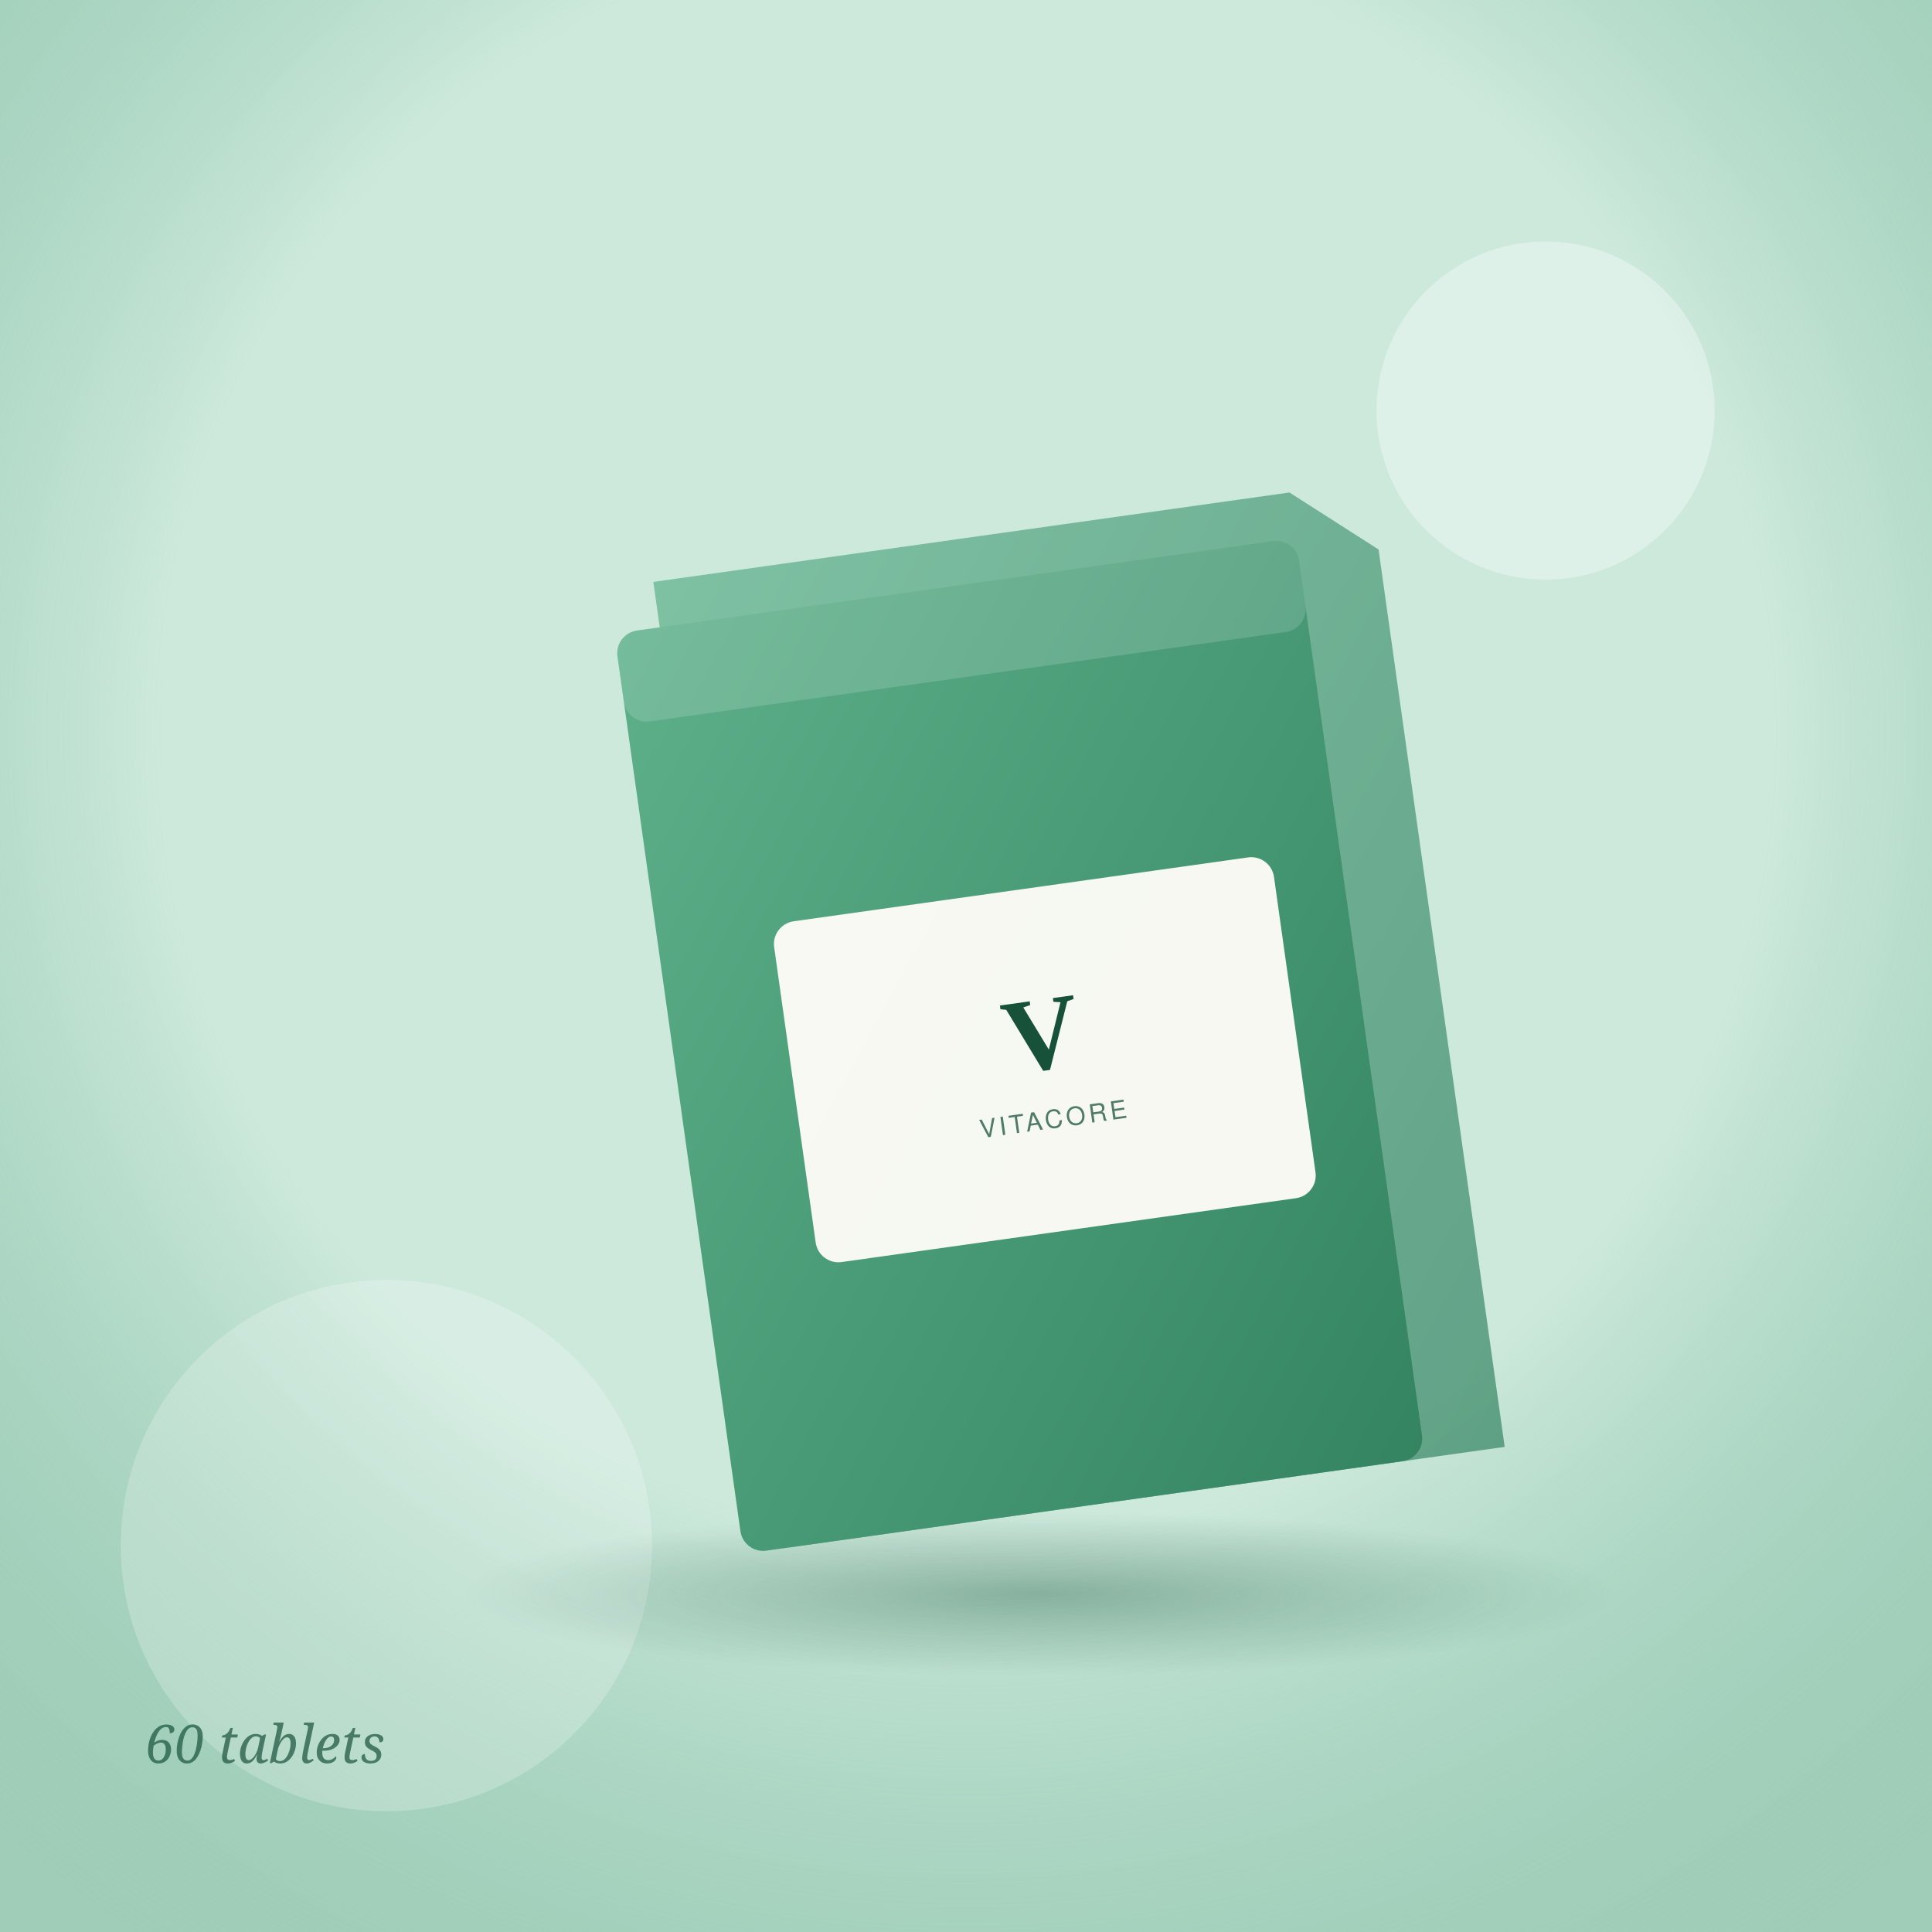
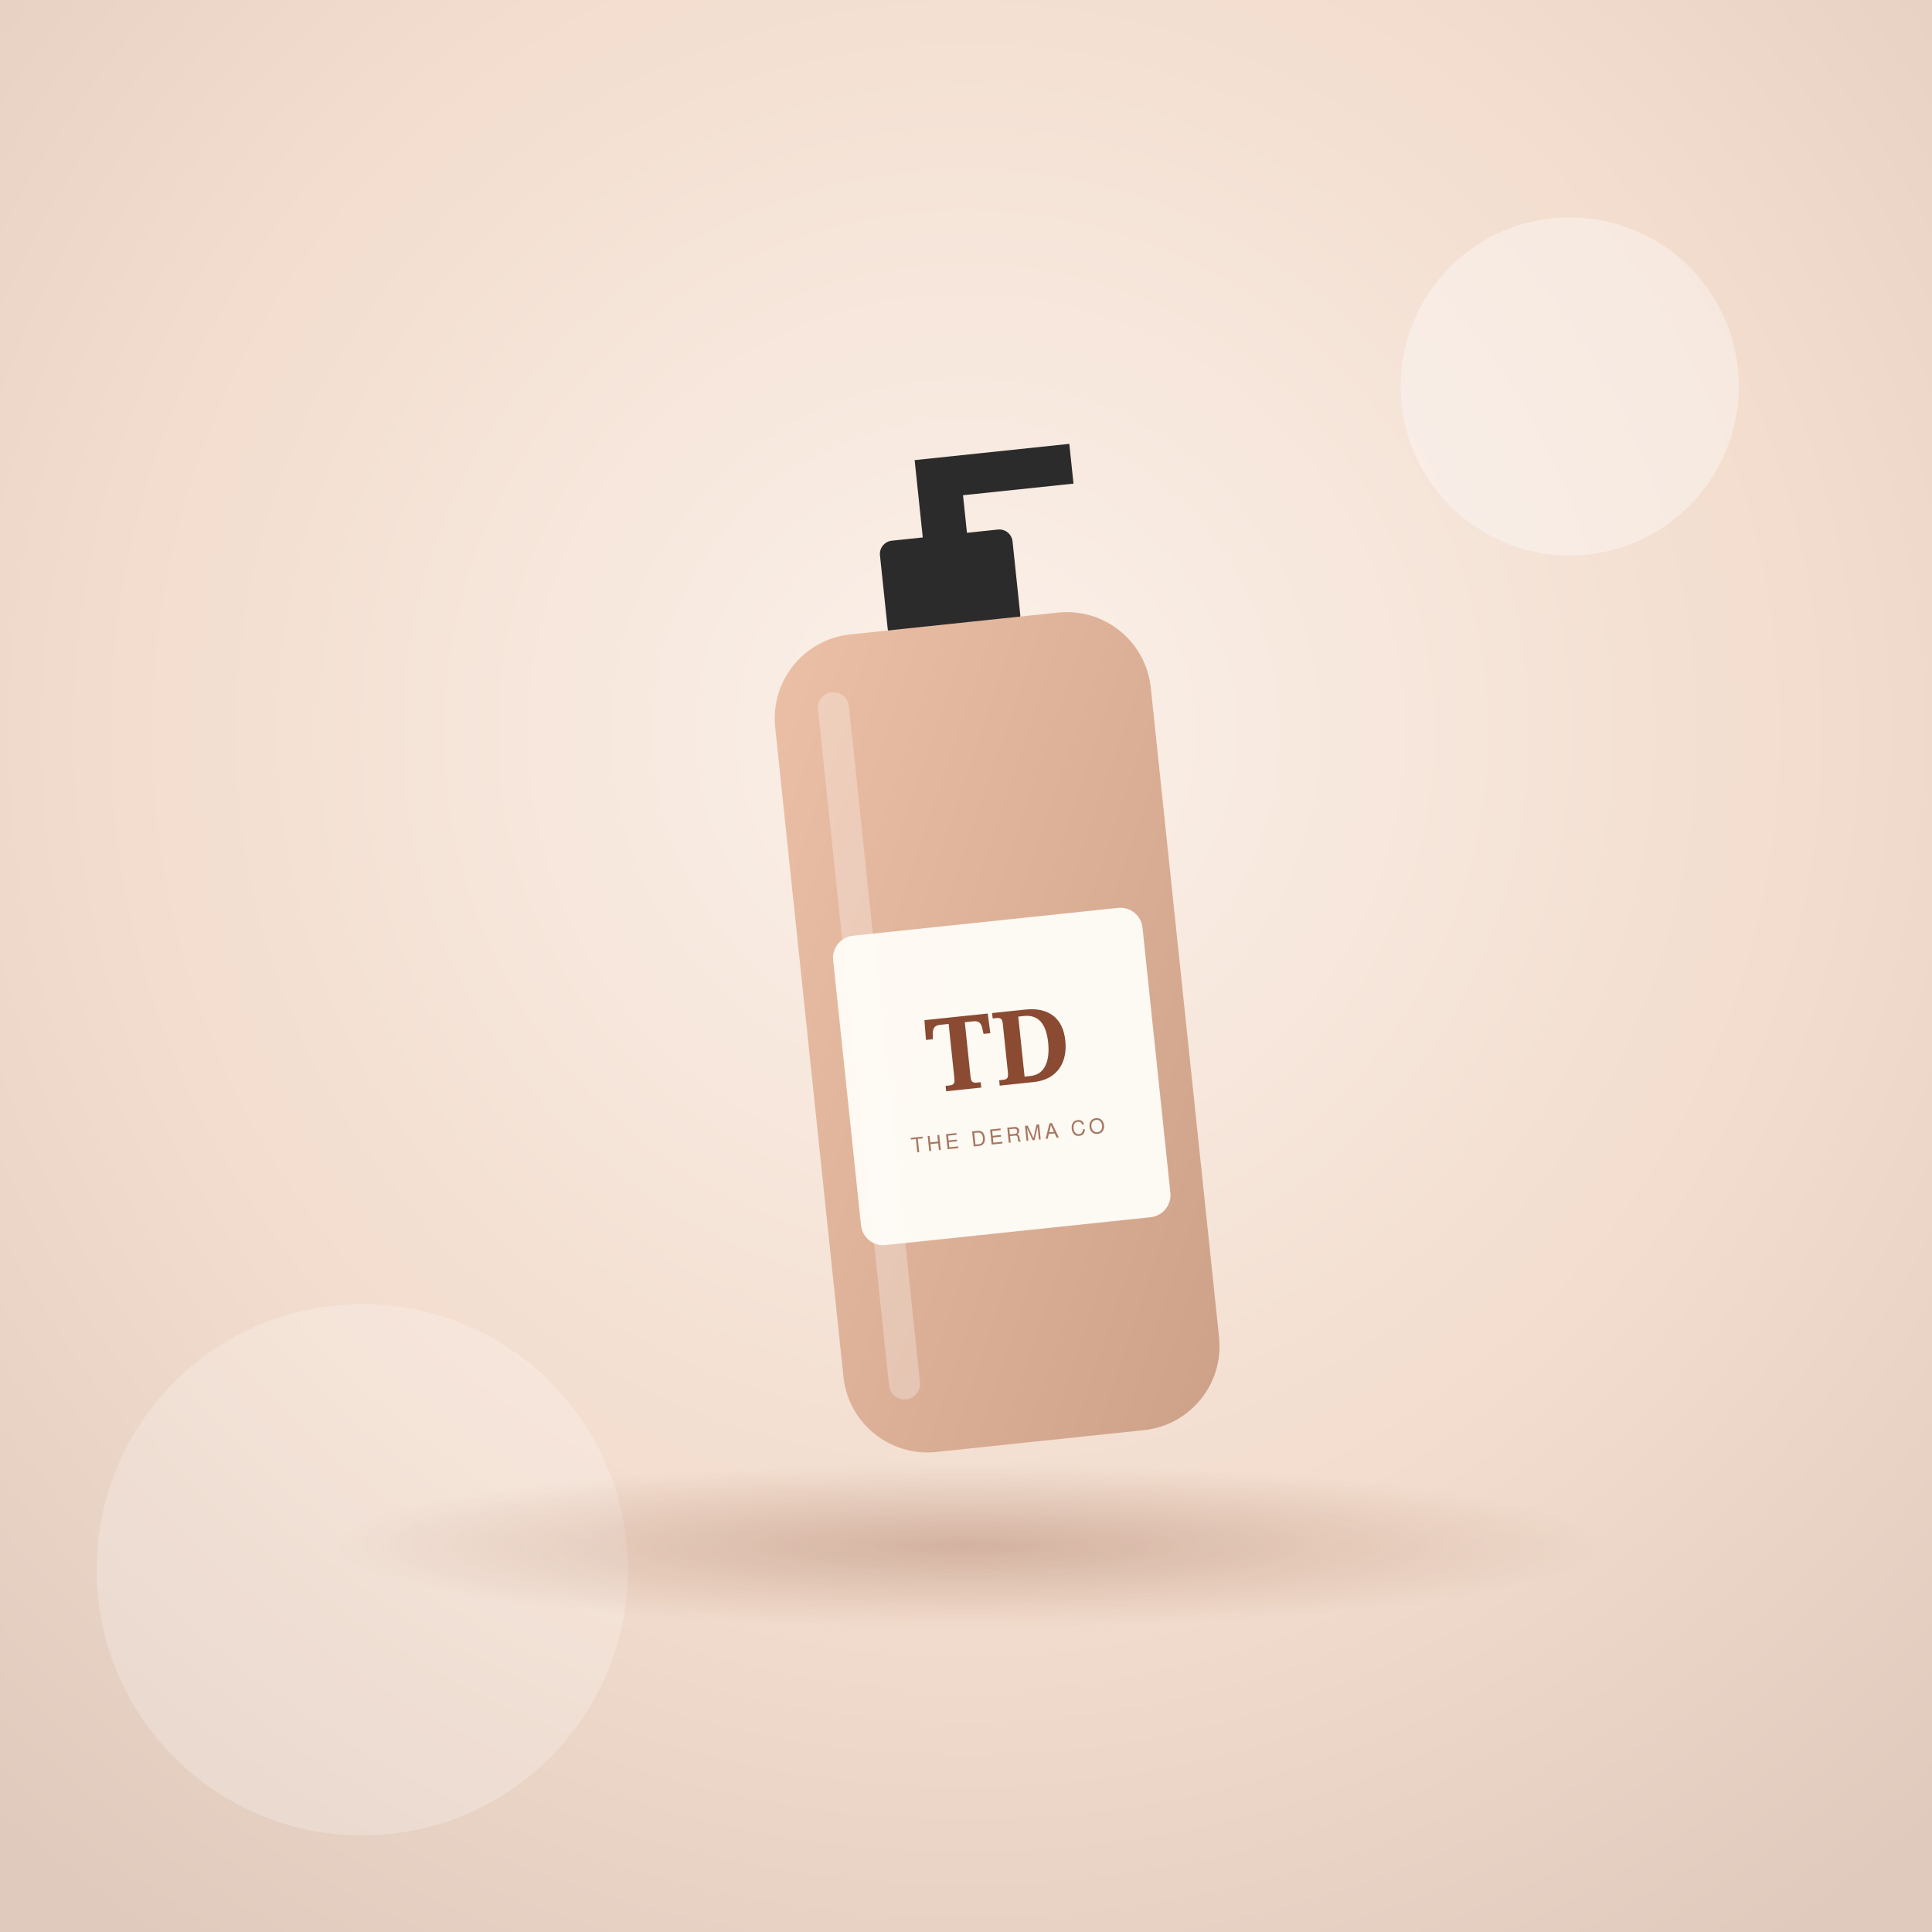
- <svg xmlns="http://www.w3.org/2000/svg" viewBox="0 0 800 800" width="800" height="800" role="img" aria-label="Daily Multivitamin for Men &amp; Women">
+ <svg xmlns="http://www.w3.org/2000/svg" viewBox="0 0 800 800" width="800" height="800" role="img" aria-label="Ultra Matte Sunscreen SPF 50">
  <defs>
    <radialGradient id="bg" cx="50%" cy="38%" r="75%">
-       <stop offset="0" stop-color="#CDE9DC" />
-       <stop offset=".55" stop-color="#CDE9DC" />
-       <stop offset="1" stop-color="#5DB08A" stop-opacity="0.55" />
+       <stop offset="0" stop-color="#FBF1EA" />
+       <stop offset=".6" stop-color="#F2DCCD" />
+       <stop offset="1" stop-color="#dfcabd" />
    </radialGradient>
-     <linearGradient id="body" x1="0" y1="0" x2="1" y2="1">
-       <stop offset="0" stop-color="#5DB08A" />
-       <stop offset="1" stop-color="#348462" />
+     <linearGradient id="b" x1="0" y1="0" x2="1" y2="1">
+       <stop offset="0" stop-color="#ecc0a6" />
+       <stop offset="1" stop-color="#cda188" />
+     </linearGradient>
+     <linearGradient id="d" x1="0" y1="0" x2="1" y2="1">
+       <stop offset="0" stop-color="#977764" />
+       <stop offset="1" stop-color="#806555" />
    </linearGradient>
    <linearGradient id="gold" x1="0" y1="0" x2="1" y2="1">
      <stop offset="0" stop-color="#E8CF8D" />
      <stop offset="1" stop-color="#A9843A" />
    </linearGradient>
    <linearGradient id="ink" x1="0" y1="0" x2="0" y2="1">
-       <stop offset="0" stop-color="#17513A" />
-       <stop offset="1" stop-color="#17513A" />
+       <stop offset="0" stop-color="#8A4B32" />
+       <stop offset="1" stop-color="#8A4B32" />
    </linearGradient>
    <radialGradient id="shadow">
-       <stop offset="0" stop-color="#17513A" stop-opacity=".35" />
-       <stop offset="1" stop-color="#17513A" stop-opacity="0" />
+       <stop offset="0" stop-color="#8A4B32" stop-opacity=".3" />
+       <stop offset="1" stop-color="#8A4B32" stop-opacity="0" />
    </radialGradient>
  </defs>
  <rect width="800" height="800" fill="url(#bg)" />
-   <circle cx="640" cy="170" r="70" fill="#fff" opacity=".35" />
-   <circle cx="160" cy="640" r="110" fill="#fff" opacity=".22" />
-   <text x="60" y="730" font-family="Georgia, serif" font-size="22" font-style="italic" fill="#17513A" opacity=".7">60 tablets</text>
-   <ellipse cx="430" cy="660" rx="240" ry="34" fill="url(#shadow)" />
-   <g transform="translate(430 420) rotate(-8) scale(.95)">
-     <path d="M-140,-210 L140,-210 L175,-180 L175,215 L-140,215 Z" fill="url(#body)" opacity=".7" />
-     <rect x="-160" y="-190" width="300" height="405" rx="10" fill="url(#body)" />
-     <rect x="-160" y="-190" width="300" height="40" rx="10" fill="#fff" opacity=".15" />
-     <rect x="-110" y="-55" width="220" height="150" rx="10" fill="#FFFDF8" opacity=".95" />
-     <text x="0" y="24" text-anchor="middle" font-family="Georgia, 'Times New Roman', serif" font-size="46" font-weight="700" fill="url(#ink)">V</text>
-     <text x="0" y="50" text-anchor="middle" font-family="Helvetica, Arial, sans-serif" font-size="11" letter-spacing="1.5" fill="url(#ink)" opacity=".75">VITACORE</text>
-     <line x1="-88" x2="88" y1="-37" y2="-37" stroke="url(#ink)" stroke-width="1" opacity=".3" />
+   <circle cx="650" cy="160" r="70" fill="#fff" opacity=".35" />
+   <circle cx="150" cy="650" r="110" fill="#fff" opacity=".22" />
+   <ellipse cx="400" cy="640" rx="260" ry="34" fill="url(#shadow)" />
+   <g transform="translate(410 400) rotate(-6) scale(.92)">
+     <path d="M-10,-230 L60,-230 L60,-212 L10,-212 L10,-190 L-10,-190 Z" fill="#2B2B2B" />
+     <rect x="-30" y="-195" width="60" height="45" rx="6" fill="#2B2B2B" />
+     <rect x="-85" y="-155" width="170" height="370" rx="38" fill="url(#b)" />
+     <rect x="-65" y="-130" width="14" height="320" rx="7" fill="#fff" opacity=".28" />
+     <rect x="-70" y="-20" width="140" height="140" rx="10" fill="#FFFDF8" opacity=".95" />
+     <text x="0" y="54" text-anchor="middle" font-family="Georgia, serif" font-size="46" font-weight="700" fill="url(#ink)">TD</text>
+     <text x="0" y="80" text-anchor="middle" font-family="Helvetica, Arial, sans-serif" font-size="9.333" letter-spacing="1.5" fill="url(#ink)" opacity=".75">THE DERMA CO</text>
  </g>
</svg>
